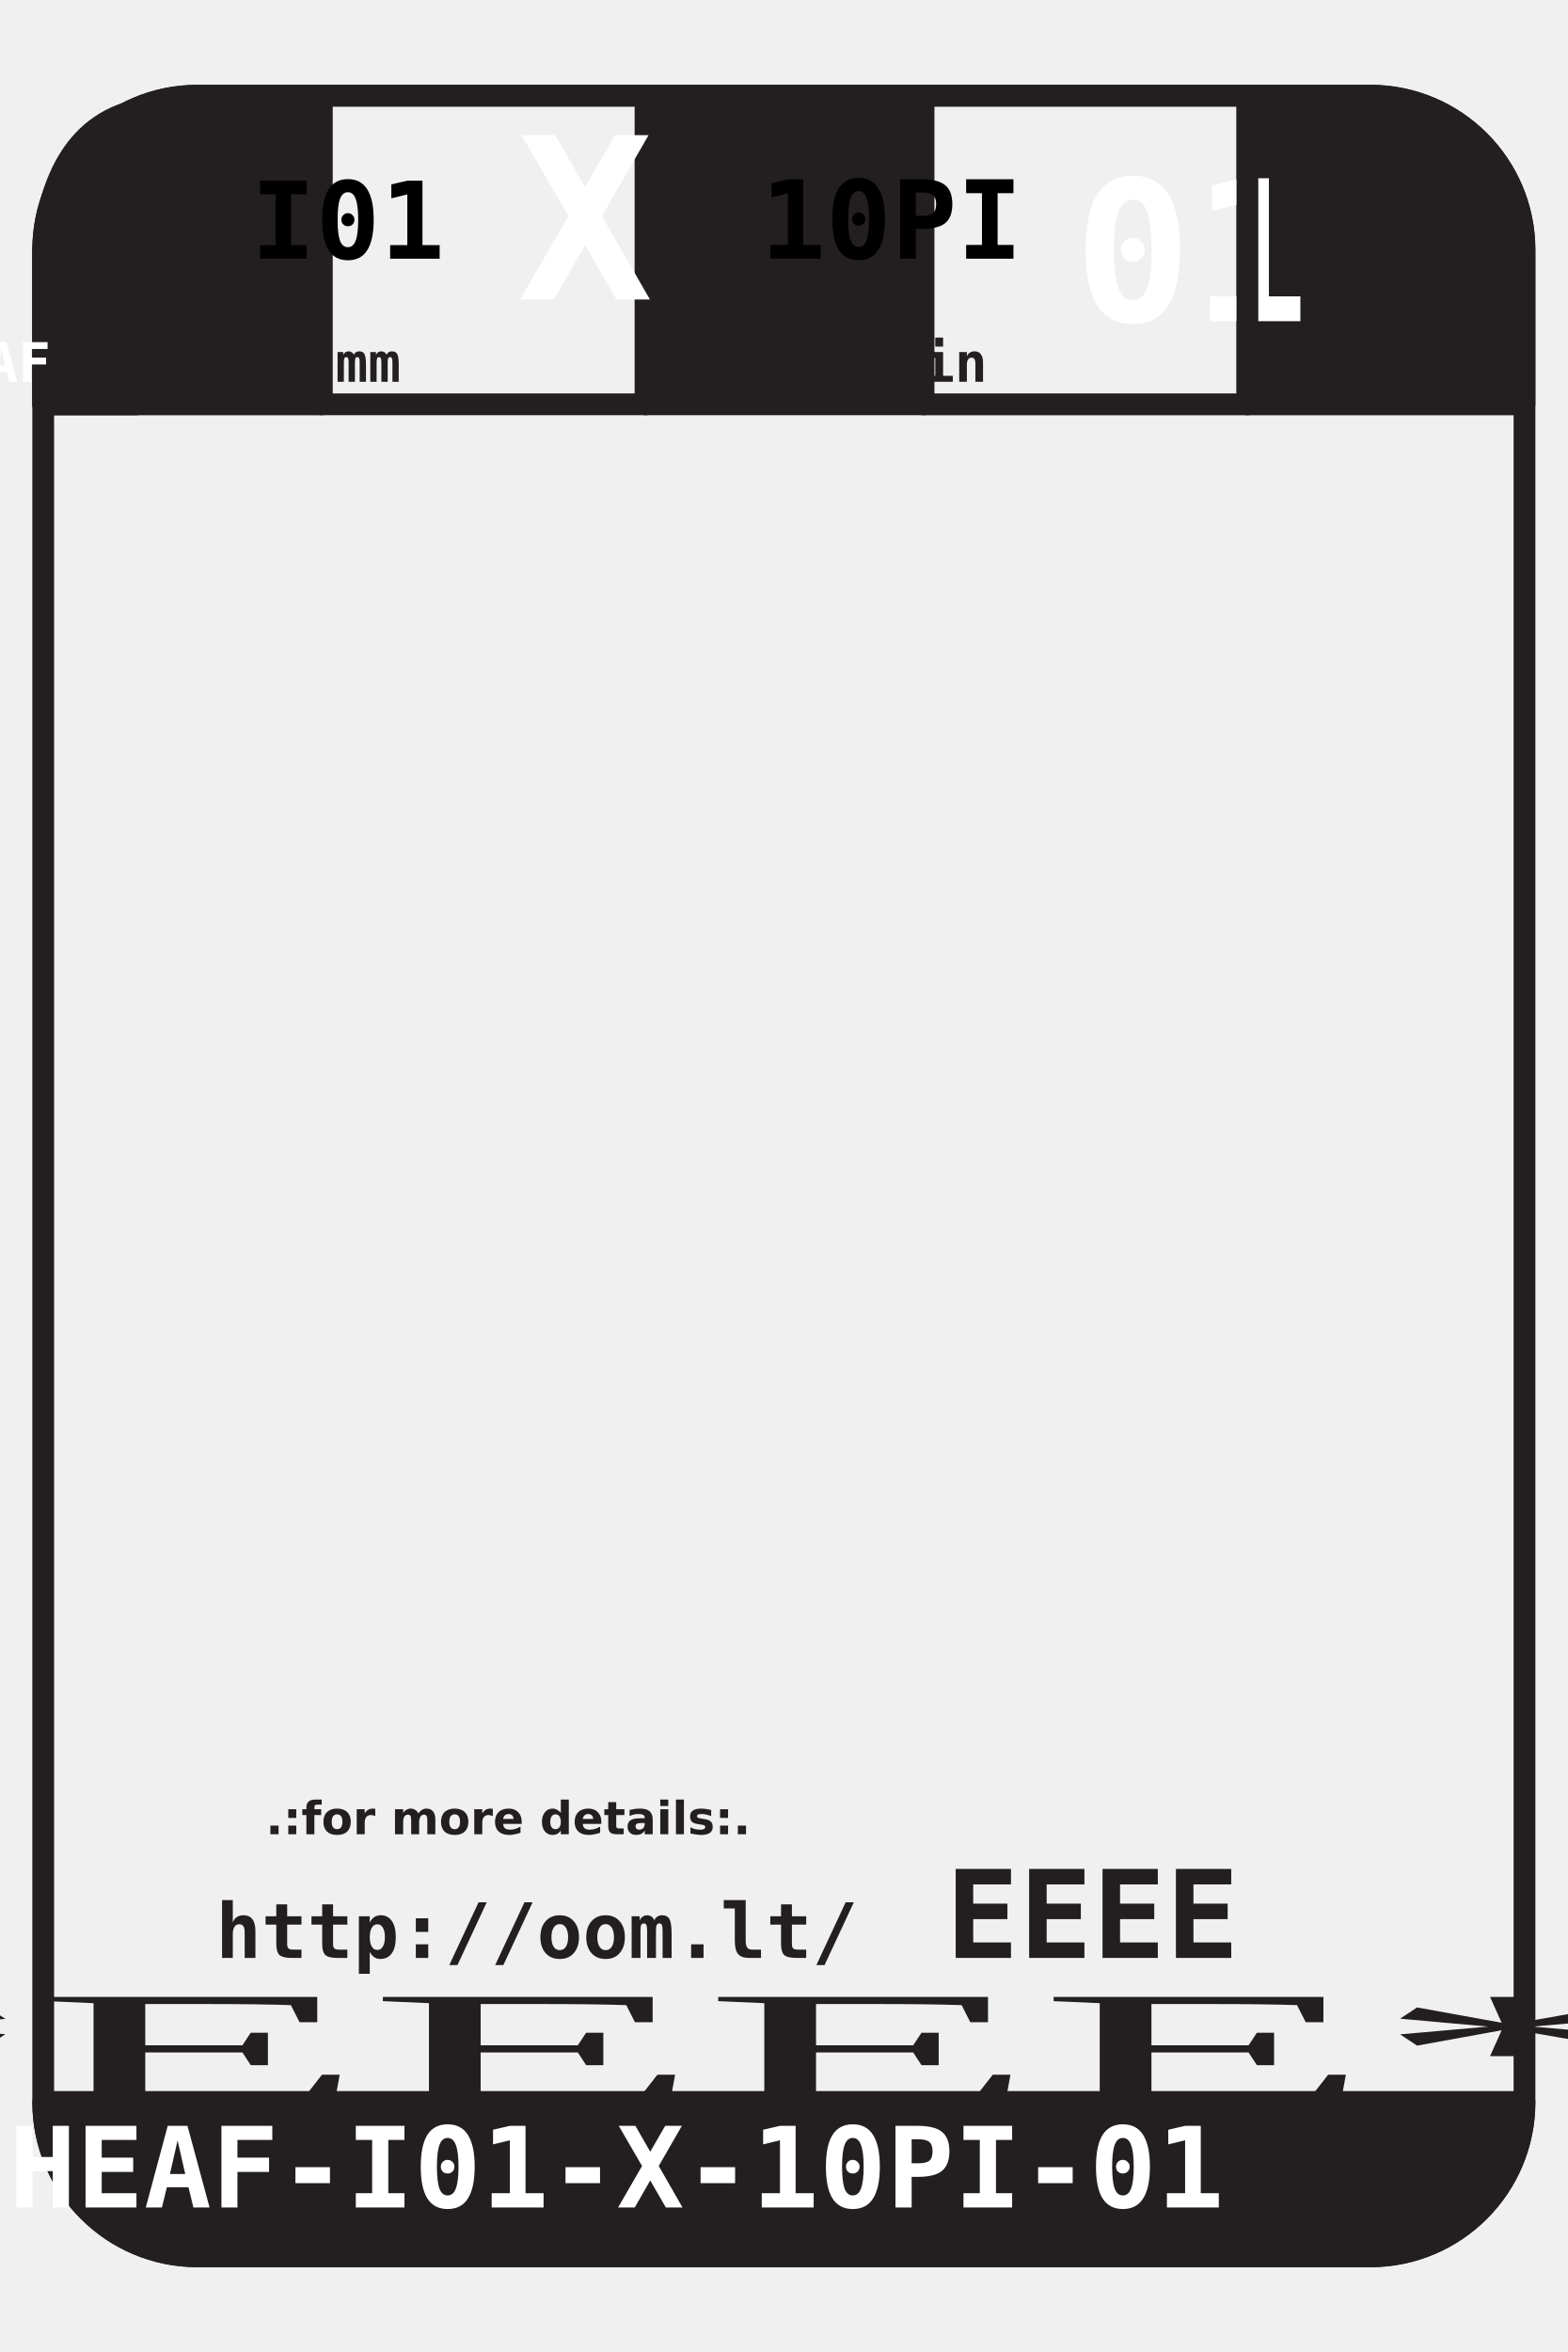
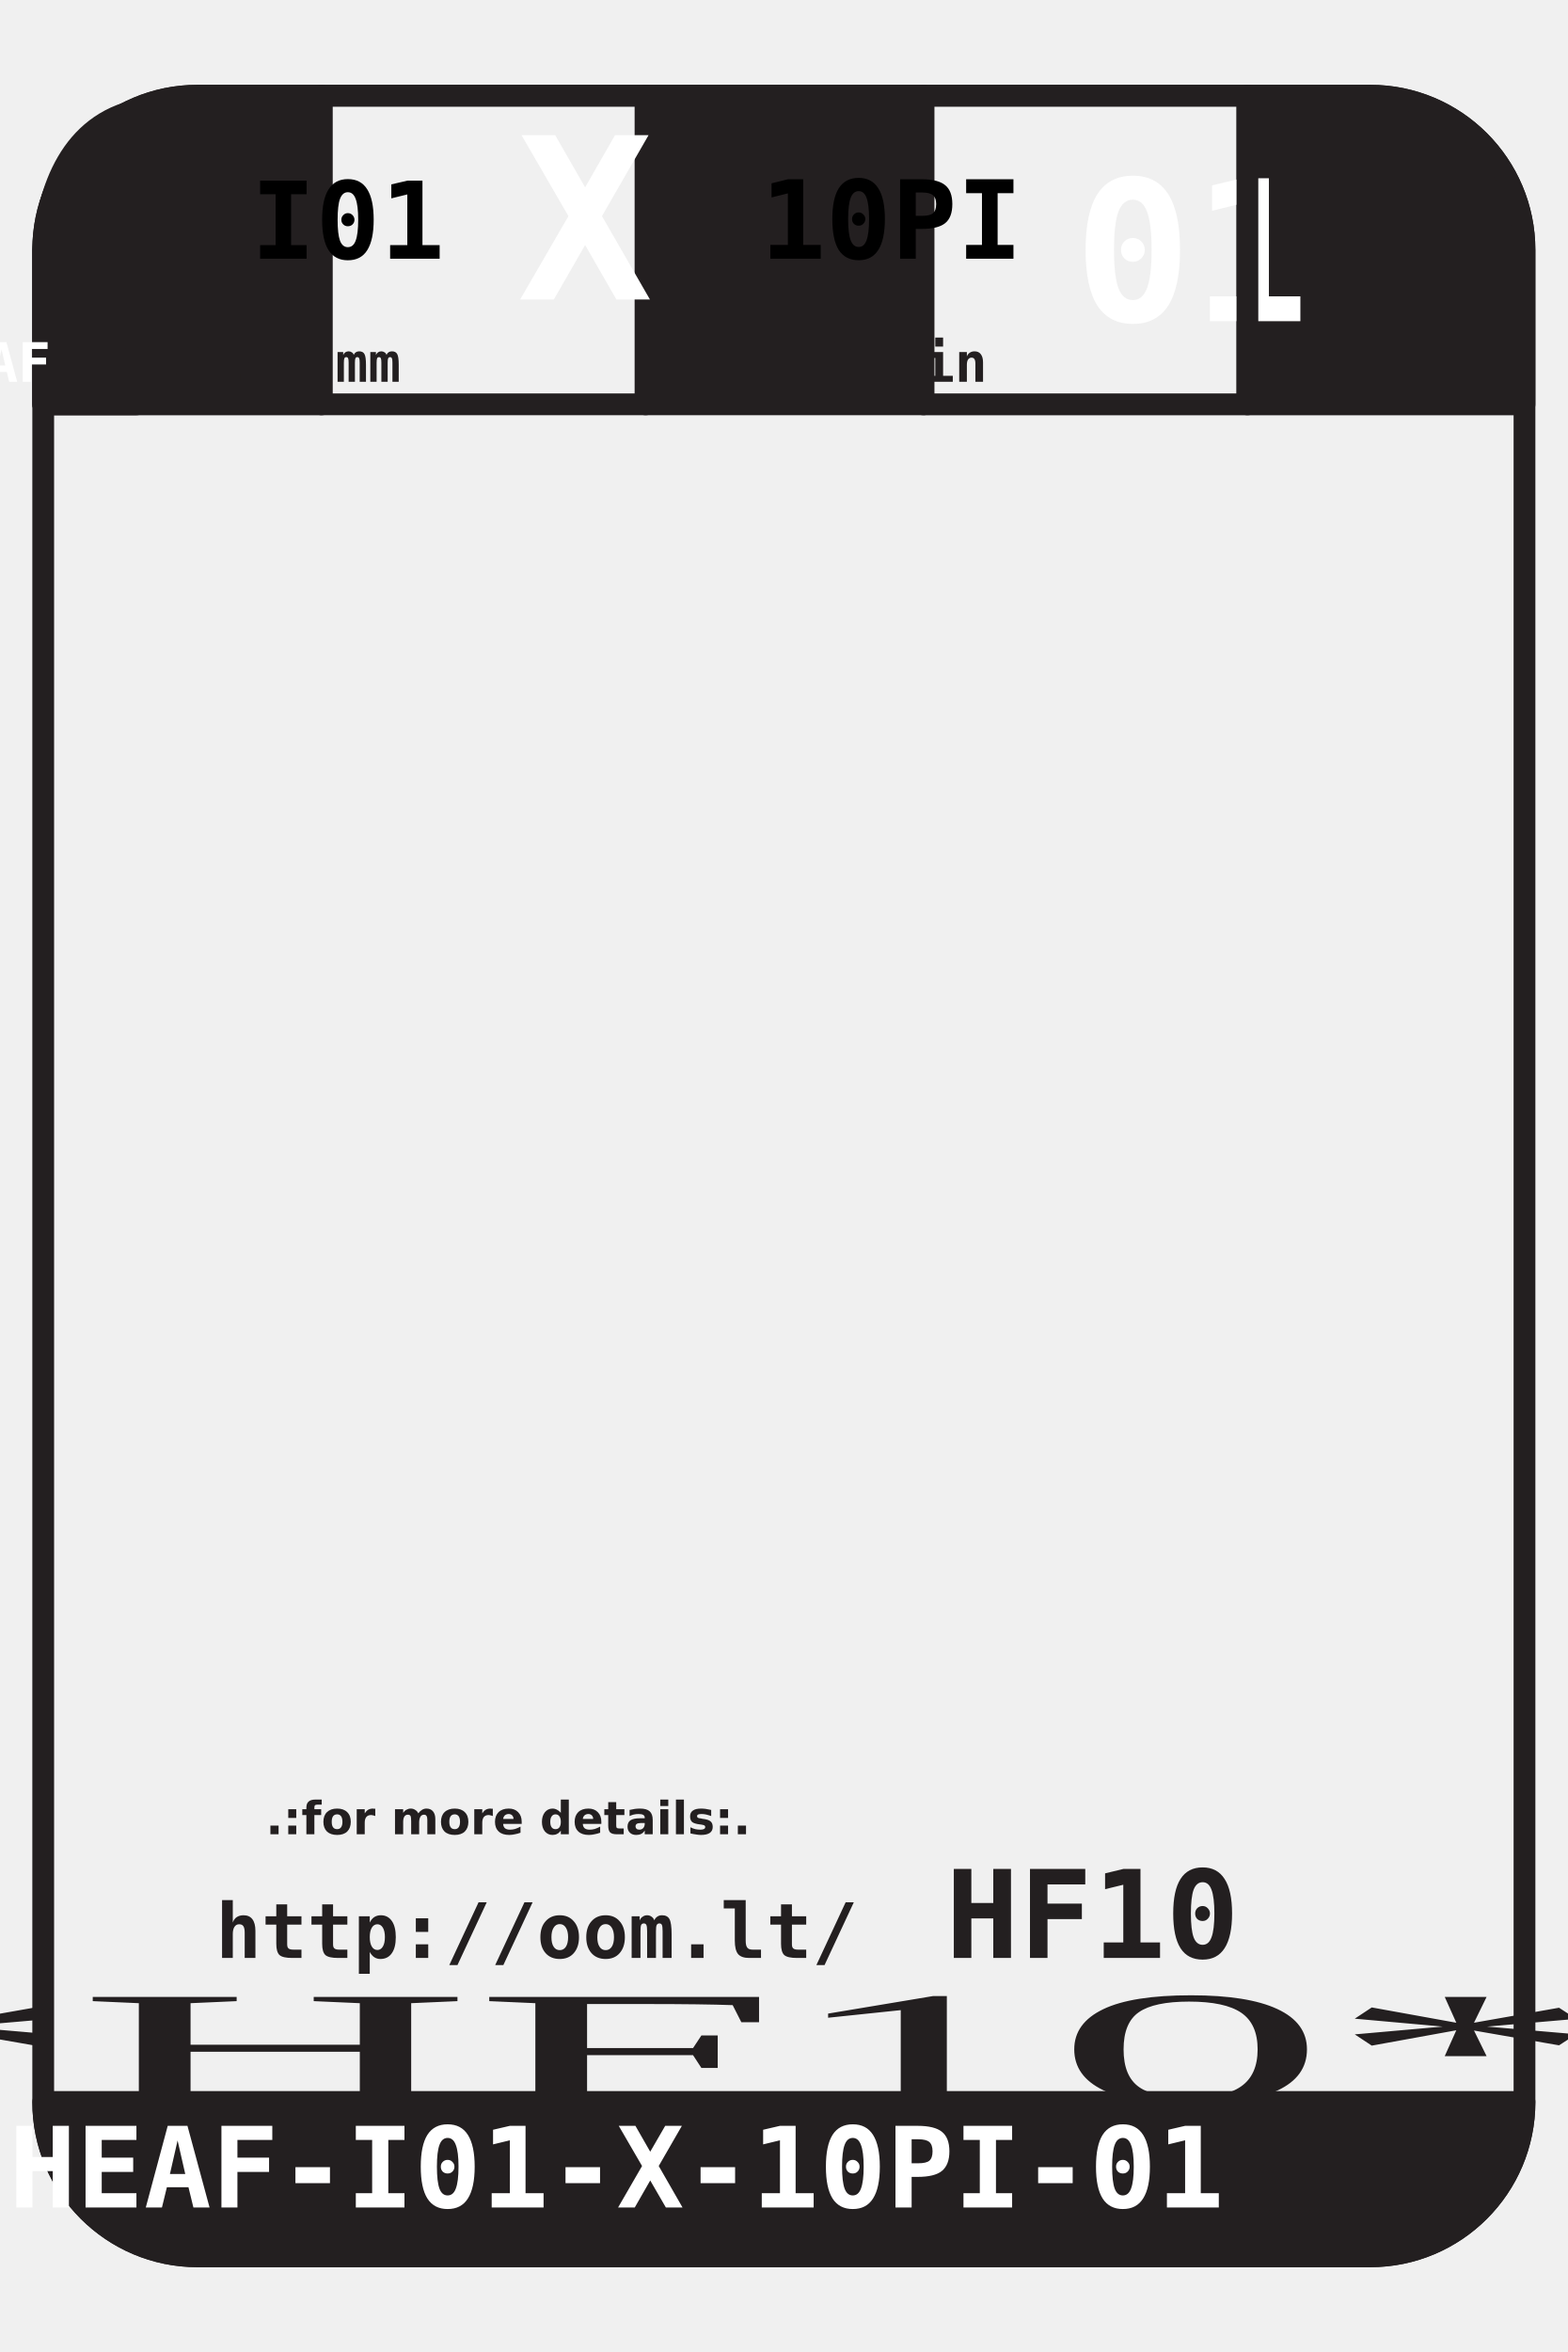
<svg xmlns="http://www.w3.org/2000/svg" id="svg3419" version="1.1" width="180" height="270" xml:space="preserve">
  <defs id="defs3423" />
  <g id="g3427" transform="matrix(1.25,0,0,-1.25,0,270)">
    <path d="m 3.969,193.039 c 0,7.826 6.347,14.173 14.173,14.173 l 107.717,0 c 7.826,0 14.173,-6.347 14.173,-14.173 l 0,-170.079 c 0,-7.826 -6.347,-14.173 -14.173,-14.173 l -107.717,0 c -7.826,0 -14.173,6.347 -14.173,14.173 l 0,170.079 z" style="fill:none;stroke:#231f20;stroke-width:2;stroke-linecap:round;stroke-linejoin:round;stroke-miterlimit:22.926;stroke-opacity:1;stroke-dasharray:none" id="path3429" />
    <text transform="scale(1,-1)" id="text3439" x="71.998" y="-326.037" style="text-align:center;text-anchor:middle">
      <tspan style="font-size:6px;font-variant:normal;font-weight:bold;text-align:center;writing-mode:lr-tb;text-anchor:middle;fill:#231f20;fill-opacity:1;fill-rule:nonzero;stroke:none;font-family:Helvetica LT;-inkscape-font-specification:Helvetica LT Bold" id="tspan3441" y="-326.037" x="71.998" />
    </text>
    <text transform="matrix(1,0,0,-1,54.1817,47.5475)" id="text3443" x="17.943" y="0" style="text-anchor:middle;text-align:center">
      <tspan style="font-size:4.201px;font-variant:normal;font-weight:bold;writing-mode:lr-tb;fill:#231f20;fill-opacity:1;fill-rule:nonzero;stroke:none;font-family:DejaVu Sans;-inkscape-font-specification:DejaVu Sans Bold;text-anchor:middle;text-align:center;font-style:normal;font-stretch:normal" x="0" y="0" id="tspan3445">.:for more details:.</tspan>
    </text>
    <text transform="scale(1,-1)" id="text3447" x="56.807" y="-36.191" style="text-align:center;text-anchor:middle">
      <tspan style="font-size:7.001px;font-style:normal;font-variant:normal;font-weight:bold;font-stretch:normal;text-align:center;writing-mode:lr-tb;text-anchor:middle;fill:#231f20;fill-opacity:1;fill-rule:nonzero;stroke:none;font-family:DejaVu Sans Mono;-inkscape-font-specification:DejaVu Sans Mono Bold" x="56.807" y="-36.191" id="tspan3449">http://oom.lt/</tspan>
    </text>
    <text transform="scale(1,-1)" id="text3451" x="86.863" y="-36.191" style="text-align:start;text-anchor:start">
-       <tspan style="font-size:11.202px;font-variant:normal;font-weight:bold;text-align:start;writing-mode:lr-tb;text-anchor:start;fill:#231f20;fill-opacity:1;fill-rule:nonzero;stroke:none;font-family:DejaVu Sans Mono;-inkscape-font-specification:DejaVu Sans Mono Bold;font-style:normal;font-stretch:normal" x="86.863" y="-36.191" id="tspan3453">EEEE</tspan>
+       <tspan style="font-size:11.202px;font-variant:normal;font-weight:bold;text-align:start;writing-mode:lr-tb;text-anchor:start;fill:#231f20;fill-opacity:1;fill-rule:nonzero;stroke:none;font-family:DejaVu Sans Mono;-inkscape-font-specification:DejaVu Sans Mono Bold;font-style:normal;font-stretch:normal" x="86.863" y="-36.191" id="tspan3453">HF10</tspan>
    </text>
    <text transform="matrix(1,0,0,-0.2937634,14.7144,22.9039)" id="text3455" x="57.305" y="0" style="text-align:center;text-anchor:middle">
-       <tspan style="font-size:50.435px;font-variant:normal;font-weight:normal;text-align:center;writing-mode:lr-tb;text-anchor:middle;fill:#231f20;fill-opacity:1;fill-rule:nonzero;stroke:none;font-family:Free 3 of 9 Extended;-inkscape-font-specification:Free3of9Extended" x="57.305" y="0" id="tspan3457">*EEEE*</tspan>
+       <tspan style="font-size:50.435px;font-variant:normal;font-weight:normal;text-align:center;writing-mode:lr-tb;text-anchor:middle;fill:#231f20;fill-opacity:1;fill-rule:nonzero;stroke:none;font-family:Free 3 of 9 Extended;-inkscape-font-specification:Free3of9Extended" x="57.305" y="0" id="tspan3457">*HF10*</tspan>
    </text>
    <path d="m 29.541,178.866 0,28.346 -11.4,0 c -7.826,0 -14.173,-6.347 -14.173,-14.173 l 0,-14.173 25.573,0 z" style="fill:#231f20;fill-opacity:1;fill-rule:evenodd;stroke:#231f20;stroke-width:2;stroke-linecap:round;stroke-linejoin:round;stroke-miterlimit:22.926;stroke-opacity:1;stroke-dasharray:none" id="path3593" />
    <path d="m 140.031,193.039 c 0,7.826 -6.347,14.173 -14.173,14.173 l -11.277,0 0,-28.346 25.451,0 0,14.173 z" style="fill:#231f20;fill-opacity:1;fill-rule:evenodd;stroke:#231f20;stroke-width:2;stroke-linecap:round;stroke-linejoin:round;stroke-miterlimit:22.926;stroke-opacity:1;stroke-dasharray:none" id="path3595" />
    <path d="m 59.305,207.213 25.512,0 0,-28.346 -25.512,0 0,28.346 z" style="fill:#231f20;fill-opacity:1;fill-rule:evenodd;stroke:#231f20;stroke-width:2;stroke-linecap:round;stroke-linejoin:round;stroke-miterlimit:22.926;stroke-opacity:1;stroke-dasharray:none" id="path3597" />
    <text transform="scale(1,-1)" id="text3603" x="127.539" y="-186.501" style="font-style:normal;font-variant:normal;font-weight:bold;font-stretch:normal;text-align:center;text-anchor:middle;fill:#ffffff;font-family:DejaVu Sans Mono;-inkscape-font-specification:DejaVu Sans Mono Bold">
      <tspan style="font-size:18px;font-style:normal;font-variant:normal;font-weight:bold;font-stretch:normal;text-align:center;writing-mode:lr-tb;text-anchor:middle;fill:#ffffff;fill-opacity:1;fill-rule:nonzero;stroke:none;font-family:DejaVu Sans Mono;-inkscape-font-specification:DejaVu Sans Mono Bold" x="127.539" y="-186.501" id="tspan3605">01</tspan>
    </text>
    <path d="m 29.541,207.213 29.764,0 0,-28.346 -29.764,0 0,28.346 z" style="fill:none;stroke:#231f20;stroke-width:2;stroke-linecap:round;stroke-linejoin:round;stroke-miterlimit:22.926;stroke-opacity:1;stroke-dasharray:none" id="path3607" />
    <path d="m 84.817,207.212 29.764,0 0,-28.346 -29.764,0 0,28.346 z" style="fill:none;stroke:#231f20;stroke-width:2;stroke-linecap:round;stroke-linejoin:round;stroke-miterlimit:22.926;stroke-opacity:1;stroke-dasharray:none" id="path3609" />
    <text transform="scale(1,-1)" id="text3611" x="44.674" y="-192.239" style="font-size:8.444px;font-style:normal;font-variant:normal;font-weight:bold;font-stretch:normal;text-align:center;text-anchor:middle;fill:#000000;font-family:DejaVu Sans Mono;-inkscape-font-specification:DejaVu Sans Mono Bold">
      <tspan style="font-size:9.851px;font-style:normal;font-variant:normal;font-weight:bold;font-stretch:normal;text-align:center;writing-mode:lr-tb;text-anchor:middle;fill:#000000;fill-opacity:1;fill-rule:nonzero;stroke:none;font-family:DejaVu Sans Mono;-inkscape-font-specification:DejaVu Sans Mono Bold" x="44.674" y="-192.239" id="tspan3613">I01</tspan>
    </text>
    <text transform="scale(1,-1)" id="text3615" x="99.941" y="-192.241" style="font-style:normal;font-variant:normal;font-weight:bold;font-stretch:normal;text-align:center;text-anchor:middle;fill:#000000;font-family:DejaVu Sans Mono;-inkscape-font-specification:DejaVu Sans Mono Bold">
      <tspan style="font-size:10px;font-style:normal;font-variant:normal;font-weight:bold;font-stretch:normal;text-align:center;writing-mode:lr-tb;text-anchor:middle;fill:#000000;fill-opacity:1;fill-rule:nonzero;stroke:none;font-family:DejaVu Sans Mono;-inkscape-font-specification:DejaVu Sans Mono Bold" x="99.941" y="-192.241" id="tspan3617">10PI</tspan>
    </text>
    <text transform="scale(1,-1)" id="text3623" x="71.95" y="-180.937" style="font-style:normal;font-variant:normal;font-weight:bold;font-stretch:normal;text-align:center;text-anchor:middle;fill:#ffffff;font-family:DejaVu Sans Mono;-inkscape-font-specification:DejaVu Sans Mono Bold">
      <tspan style="font-size:5px;font-style:normal;font-variant:normal;font-weight:bold;font-stretch:normal;text-align:center;writing-mode:lr-tb;text-anchor:middle;fill:#ffffff;fill-opacity:1;fill-rule:nonzero;stroke:none;font-family:DejaVu Sans Mono;-inkscape-font-specification:DejaVu Sans Mono Bold" x="71.95" y="-180.937" id="tspan3625" />
    </text>
    <text transform="scale(1,-1)" id="text3631" x="44.348" y="-180.937" style="font-style:normal;font-variant:normal;font-weight:bold;font-stretch:normal;text-align:center;text-anchor:middle;font-family:DejaVu Sans Mono;-inkscape-font-specification:DejaVu Sans Mono Bold">
      <tspan style="font-size:5px;font-style:normal;font-variant:normal;font-weight:bold;font-stretch:normal;text-align:center;writing-mode:lr-tb;text-anchor:middle;fill:#231f20;fill-opacity:1;fill-rule:nonzero;stroke:none;font-family:DejaVu Sans Mono;-inkscape-font-specification:DejaVu Sans Mono Bold" x="44.348" y="-180.937" id="tspan3633">2.54 mm</tspan>
    </text>
    <text transform="scale(1,-1)" id="text3619" x="247.712" y="-188.494" style="font-style:normal;font-variant:normal;font-weight:bold;font-stretch:normal;text-align:end;text-anchor:end;fill:#ffffff;font-family:DejaVu Sans Mono;-inkscape-font-specification:DejaVu Sans Mono Bold">
      <tspan style="font-size:20.706px;font-style:normal;font-variant:normal;font-weight:bold;font-stretch:normal;text-align:end;writing-mode:lr-tb;text-anchor:end;fill:#ffffff;fill-opacity:1;fill-rule:nonzero;stroke:none;font-family:DejaVu Sans Mono;-inkscape-font-specification:DejaVu Sans Mono Bold" x="25.471" y="-188.494" id="tspan3621">HEAF</tspan>
    </text>
    <path id="use3031" style="fill:#231f20;fill-opacity:1;fill-rule:evenodd;stroke:#231f20;stroke-width:2;stroke-linecap:round;stroke-linejoin:round;stroke-miterlimit:22.926;stroke-opacity:1;stroke-dasharray:none" d="m 12.534,178.866 0.164,27.036 C 6.573,204.607 4.348,198.675 3.968,193.039 l 0,-14.173 z" />
    <text transform="scale(1,-1)" id="text3627" x="76.459" y="-188.494" style="font-style:normal;font-variant:normal;font-weight:bold;font-stretch:normal;text-align:center;text-anchor:middle;fill:#ffffff;font-family:DejaVu Sans Mono;-inkscape-font-specification:DejaVu Sans Mono Bold">
      <tspan style="font-size:20.706px;font-style:normal;font-variant:normal;font-weight:bold;font-stretch:normal;text-align:center;writing-mode:lr-tb;text-anchor:middle;fill:#ffffff;fill-opacity:1;fill-rule:nonzero;stroke:none;font-family:DejaVu Sans Mono;-inkscape-font-specification:DejaVu Sans Mono Bold" x="71.808" y="-188.494" id="tspan3629">X</tspan>
    </text>
    <text transform="scale(1,-1)" id="text3635" x="99.728" y="-180.937" style="font-style:normal;font-variant:normal;font-weight:bold;font-stretch:normal;text-align:center;text-anchor:middle;font-family:DejaVu Sans Mono;-inkscape-font-specification:DejaVu Sans Mono Bold">
      <tspan style="font-size:5px;font-style:normal;font-variant:normal;font-weight:bold;font-stretch:normal;text-align:center;writing-mode:lr-tb;text-anchor:middle;fill:#231f20;fill-opacity:1;fill-rule:nonzero;stroke:none;font-family:DejaVu Sans Mono;-inkscape-font-specification:DejaVu Sans Mono Bold" x="99.728" y="-180.937" id="tspan3637">10 Pin</tspan>
    </text>
    <path d="m 3.969,22.961 136.063,0" style="fill:none;stroke:#231f20;stroke-opacity:1;stroke-width:0.216;stroke-linecap:butt;stroke-linejoin:miter;stroke-miterlimit:22.926;stroke-dasharray:none" id="path3639" />
    <path d="m 3.969,22.961 136.063,0 0,0 c 0,-7.826 -6.347,-14.173 -14.173,-14.173 l -107.717,0 c -7.826,0 -14.173,6.347 -14.173,14.173 z" style="fill:#231f20;fill-opacity:1;fill-rule:evenodd;stroke:#231f20;stroke-opacity:1;stroke-width:2;stroke-linecap:round;stroke-linejoin:round;stroke-miterlimit:22.926;stroke-dasharray:none" id="path3641" />
    <text transform="scale(1,-1)" id="text3643" x="72.138" y="-13.271" style="font-size:10.302px;text-align:center;text-anchor:middle;-inkscape-font-specification:DejaVu Sans Mono Bold;font-family:DejaVu Sans Mono;font-weight:bold;font-style:normal;font-stretch:normal;font-variant:normal">
      <tspan style="font-size:10.302px;font-variant:normal;font-weight:bold;text-align:center;writing-mode:lr-tb;text-anchor:middle;fill:#ffffff;fill-opacity:1;fill-rule:nonzero;stroke:none;font-family:DejaVu Sans Mono;-inkscape-font-specification:DejaVu Sans Mono Bold;font-style:normal;font-stretch:normal" x="72.138" y="-13.271" id="tspan3645">HEAF-I01-X-10PI-01</tspan>
    </text>
    <text xml:space="preserve" style="font-size:40px;font-style:normal;font-weight:bold;text-align:center;line-height:125%;letter-spacing:0px;word-spacing:0px;text-anchor:middle;fill:#000000;fill-opacity:1;stroke:none;font-family:DejaVu Sans Mono;-inkscape-font-specification:DejaVu Sans Mono Bold;font-stretch:normal;font-variant:normal" x="-21.572" y="54.974" id="text3647" transform="matrix(0.8,0,0,-0.8,0,216)">
      <tspan id="tspan3649" x="-16.025" y="54.974"> </tspan>
    </text>
    <text transform="scale(1,-1)" id="text3599" x="16.703" y="-180.937" style="font-style:normal;font-variant:normal;font-weight:bold;font-stretch:normal;text-align:center;text-anchor:middle;fill:#ffffff;font-family:DejaVu Sans Mono;-inkscape-font-specification:DejaVu Sans Mono Bold">
      <tspan style="font-size:5px;font-style:normal;font-variant:normal;font-weight:bold;font-stretch:normal;text-align:center;writing-mode:lr-tb;text-anchor:middle;fill:#ffffff;fill-opacity:1;fill-rule:nonzero;stroke:none;font-family:DejaVu Sans Mono;-inkscape-font-specification:DejaVu Sans Mono Bold" x="16.703" y="-180.937" id="tspan3601">HEAF</tspan>
    </text>
  </g>
</svg>
